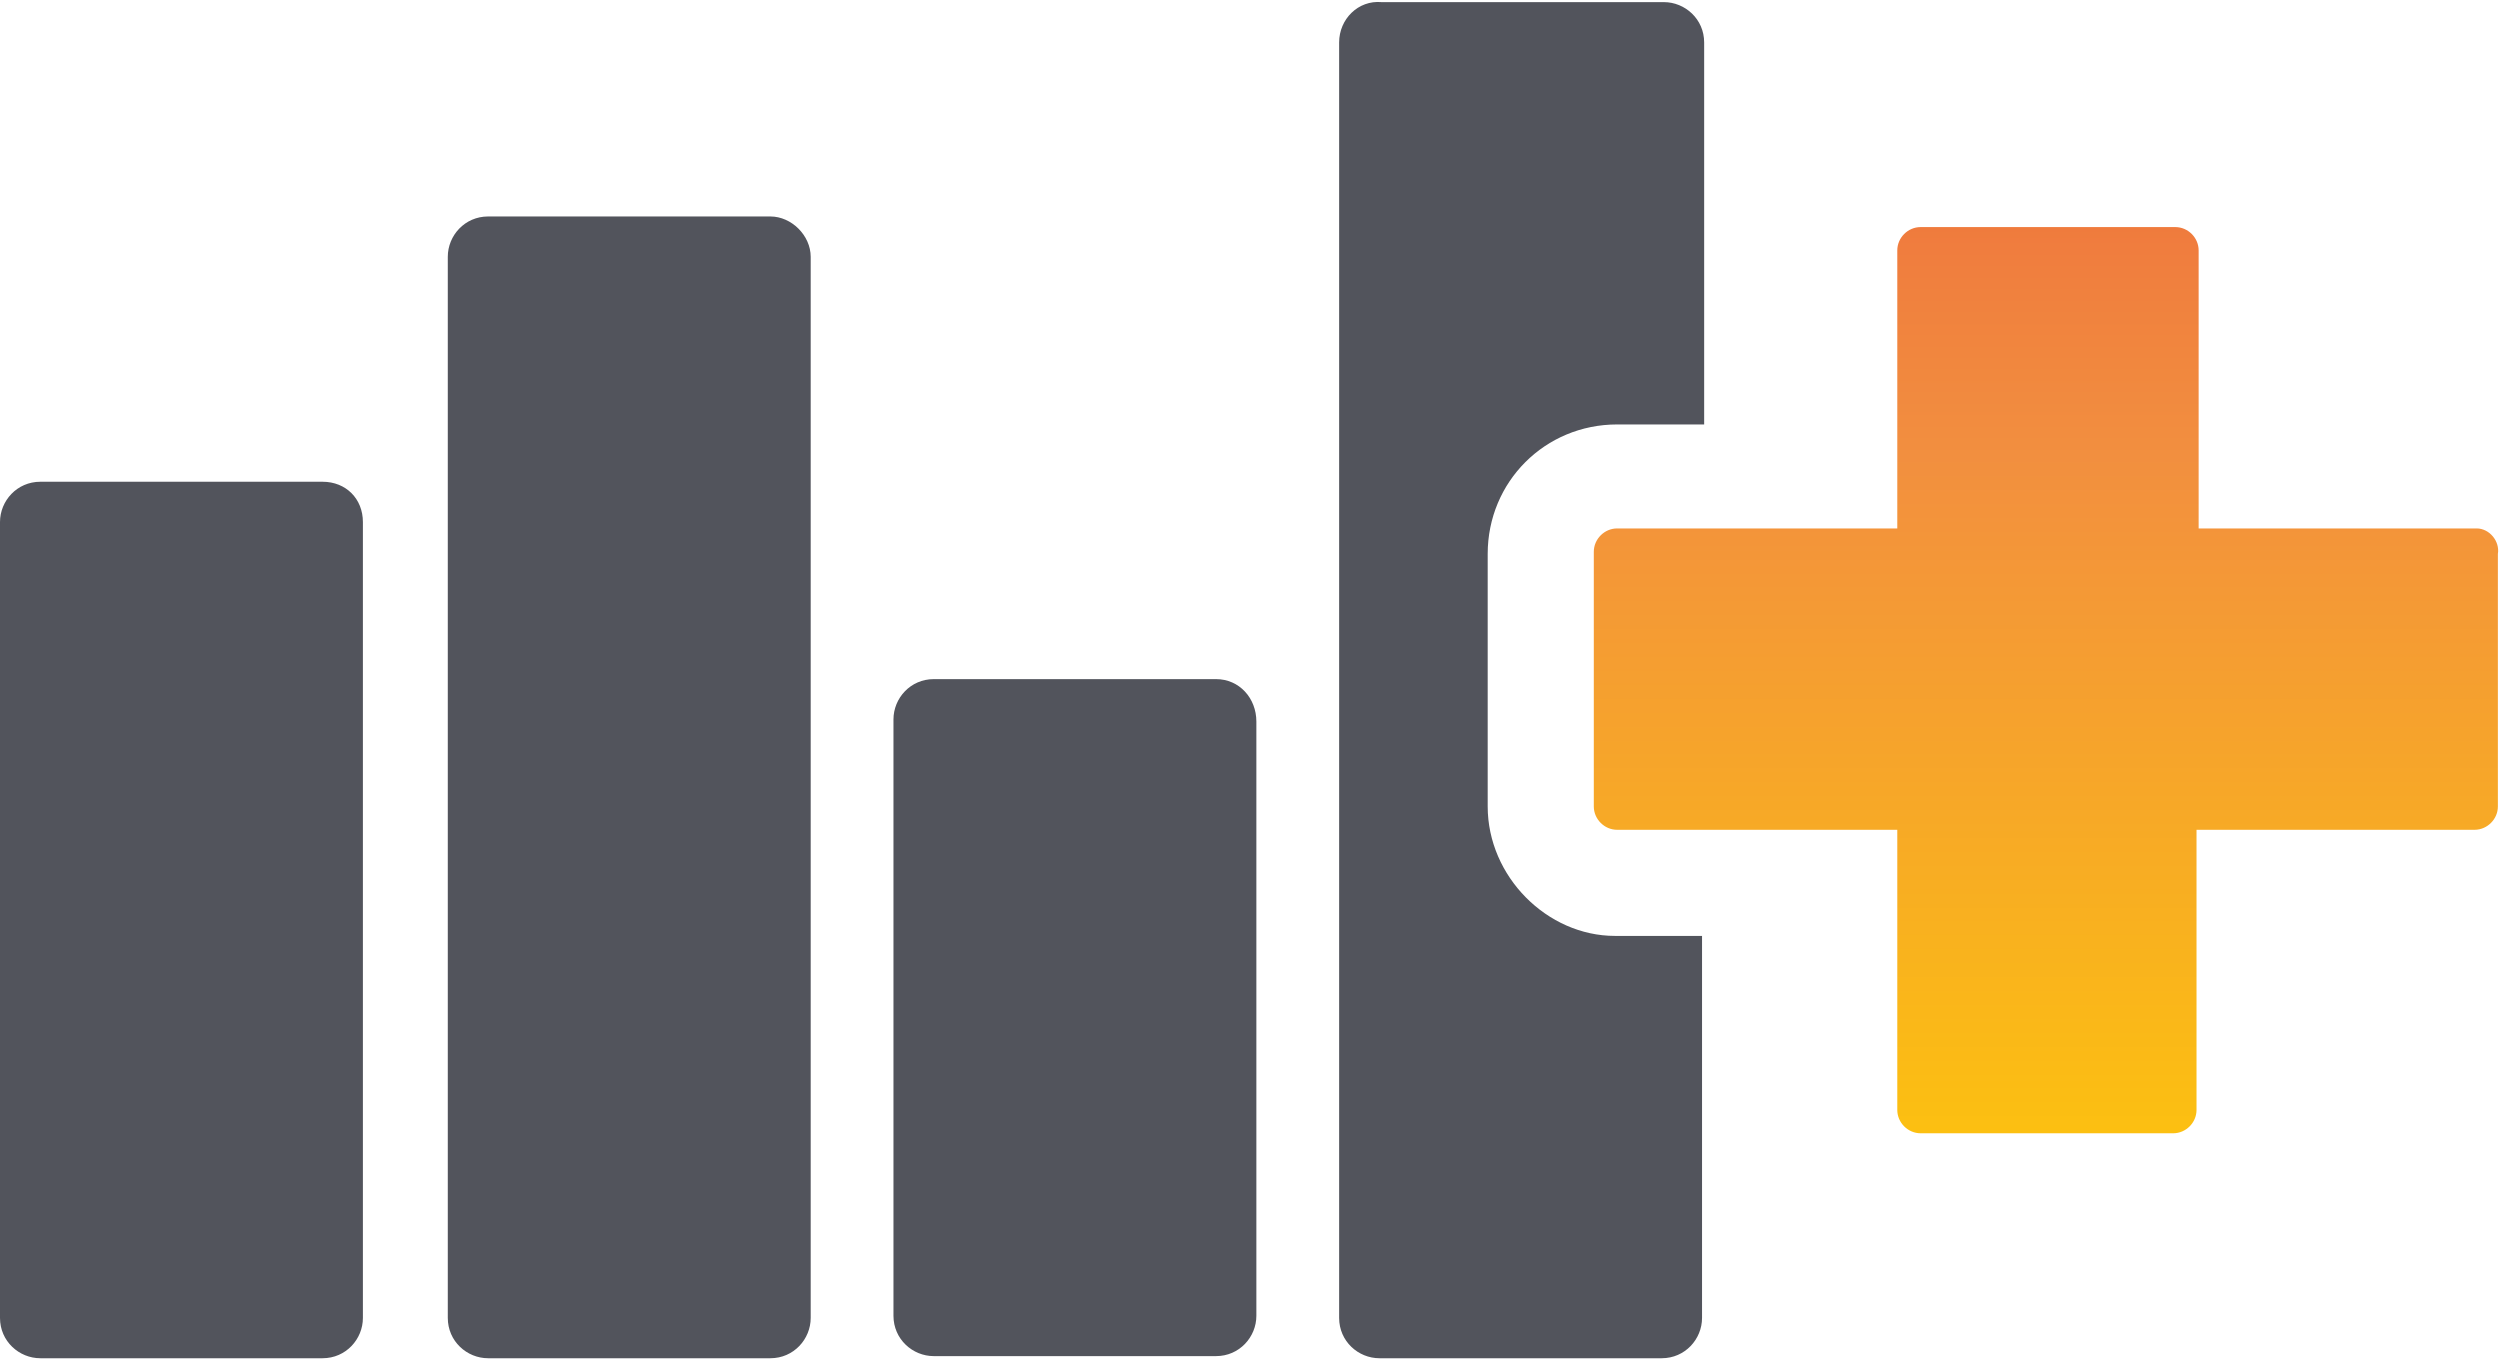
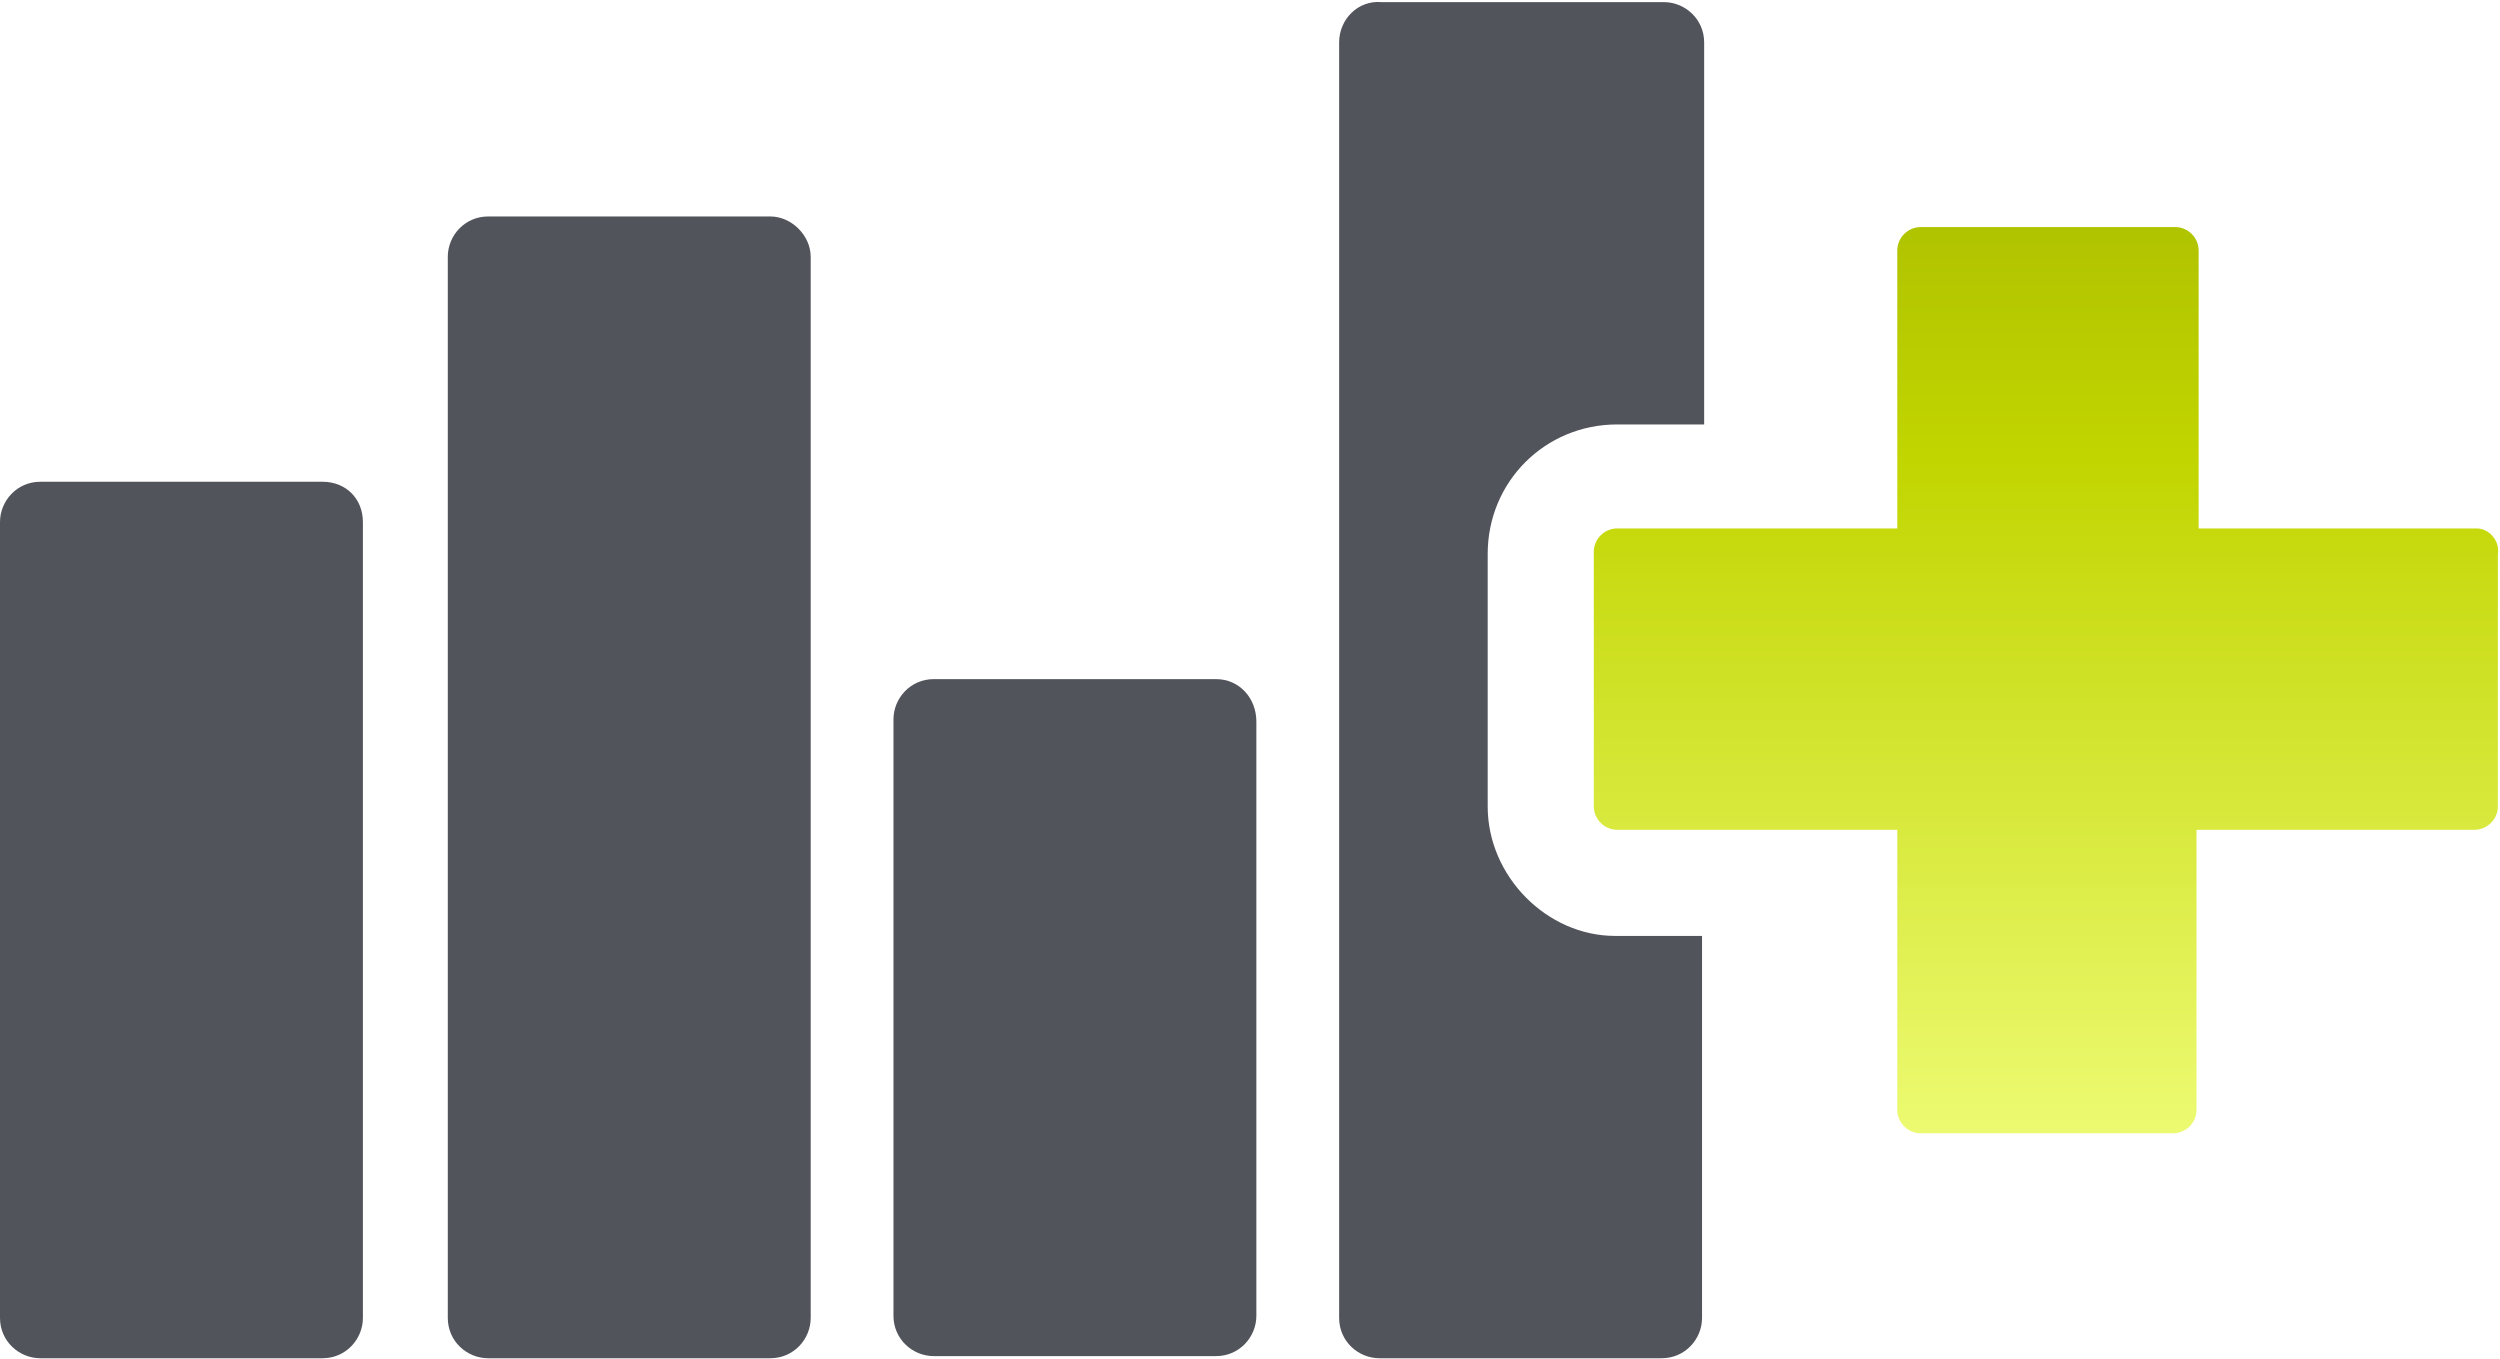
<svg xmlns="http://www.w3.org/2000/svg" version="1.1" id="Layer_1" x="0px" y="0px" width="117.8px" height="64px" viewBox="0 0 117.8 64" style="enable-background:new 0 0 117.8 64;" xml:space="preserve">
  <style type="text/css">
	.st0{fill:#52545c;}
	.st1{fill:url(#SVGID_1_);}
</style>
  <g>
    <path class="st0" d="M15.2,22.7H1.9c-1.1,0-1.9,0.9-1.9,1.9v37.5C0,63.2,0.9,64,1.9,64h13.3c1.1,0,1.9-0.9,1.9-1.9V24.6   C17.1,23.5,16.3,22.7,15.2,22.7z" />
    <path class="st0" d="M36.3,10.2H23c-1.1,0-1.9,0.9-1.9,1.9v50c0,1.1,0.9,1.9,1.9,1.9h13.3c1.1,0,1.9-0.9,1.9-1.9v-50   C38.2,11.1,37.3,10.2,36.3,10.2z" />
    <path class="st0" d="M57.3,32H44c-1.1,0-1.9,0.9-1.9,1.9v28.1c0,1.1,0.9,1.9,1.9,1.9h13.3c1.1,0,1.9-0.9,1.9-1.9V34   C59.2,32.9,58.4,32,57.3,32z" />
    <path class="st0" d="M70.1,38V26.1c0-3.4,2.7-6.1,6.1-6.1h4.1V2c0-1.1-0.9-1.9-1.9-1.9H65.1C64,0,63.1,0.9,63.1,2v60.1   c0,1.1,0.9,1.9,1.9,1.9h13.3c1.1,0,1.9-0.9,1.9-1.9V44.1h-4.1C72.9,44.1,70.1,41.3,70.1,38z" />
    <linearGradient id="SVGID_1_" gradientUnits="userSpaceOnUse" x1="96.443" y1="83.701" x2="96.443" y2="-9.483">
      <stop offset="0" style="stop-color:#FFF23A" />
      <stop offset="4.010540e-02" style="stop-color:#FEE62D" />
      <stop offset="0.117" style="stop-color:#FED41A" />
      <stop offset="0.196" style="stop-color:#FDC90F" />
-       <stop offset="0.281" style="stop-color:#FDC60B" />
-       <stop offset="0.668" style="stop-color:#F28F3F" />
-       <stop offset="0.888" style="stop-color:#ED693C" />
+       <stop offset="0.281" style="stop-color:#F2FF80" />
+       <stop offset="0.668" style="stop-color:#C1D500" />
+       <stop offset="0.888" style="stop-color:#A1B300" />
      <stop offset="1" style="stop-color:#E83E39" />
    </linearGradient>
    <path class="st1" d="M116.7,24.9h-7.2h-0.5h-5.4V11.8c0-0.6-0.5-1.1-1.1-1.1H90.5c-0.6,0-1.1,0.5-1.1,1.1v13.1h-9.1h-4.1   c-0.6,0-1.1,0.5-1.1,1.1V38c0,0.6,0.5,1.1,1.1,1.1h4.1h9.1v4.6v1.9v6.7c0,0.6,0.5,1.1,1.1,1.1h11.9c0.6,0,1.1-0.5,1.1-1.1V39.1   h13.1c0.6,0,1.1-0.5,1.1-1.1V26.1C117.8,25.5,117.3,24.9,116.7,24.9z" />
  </g>
</svg>
